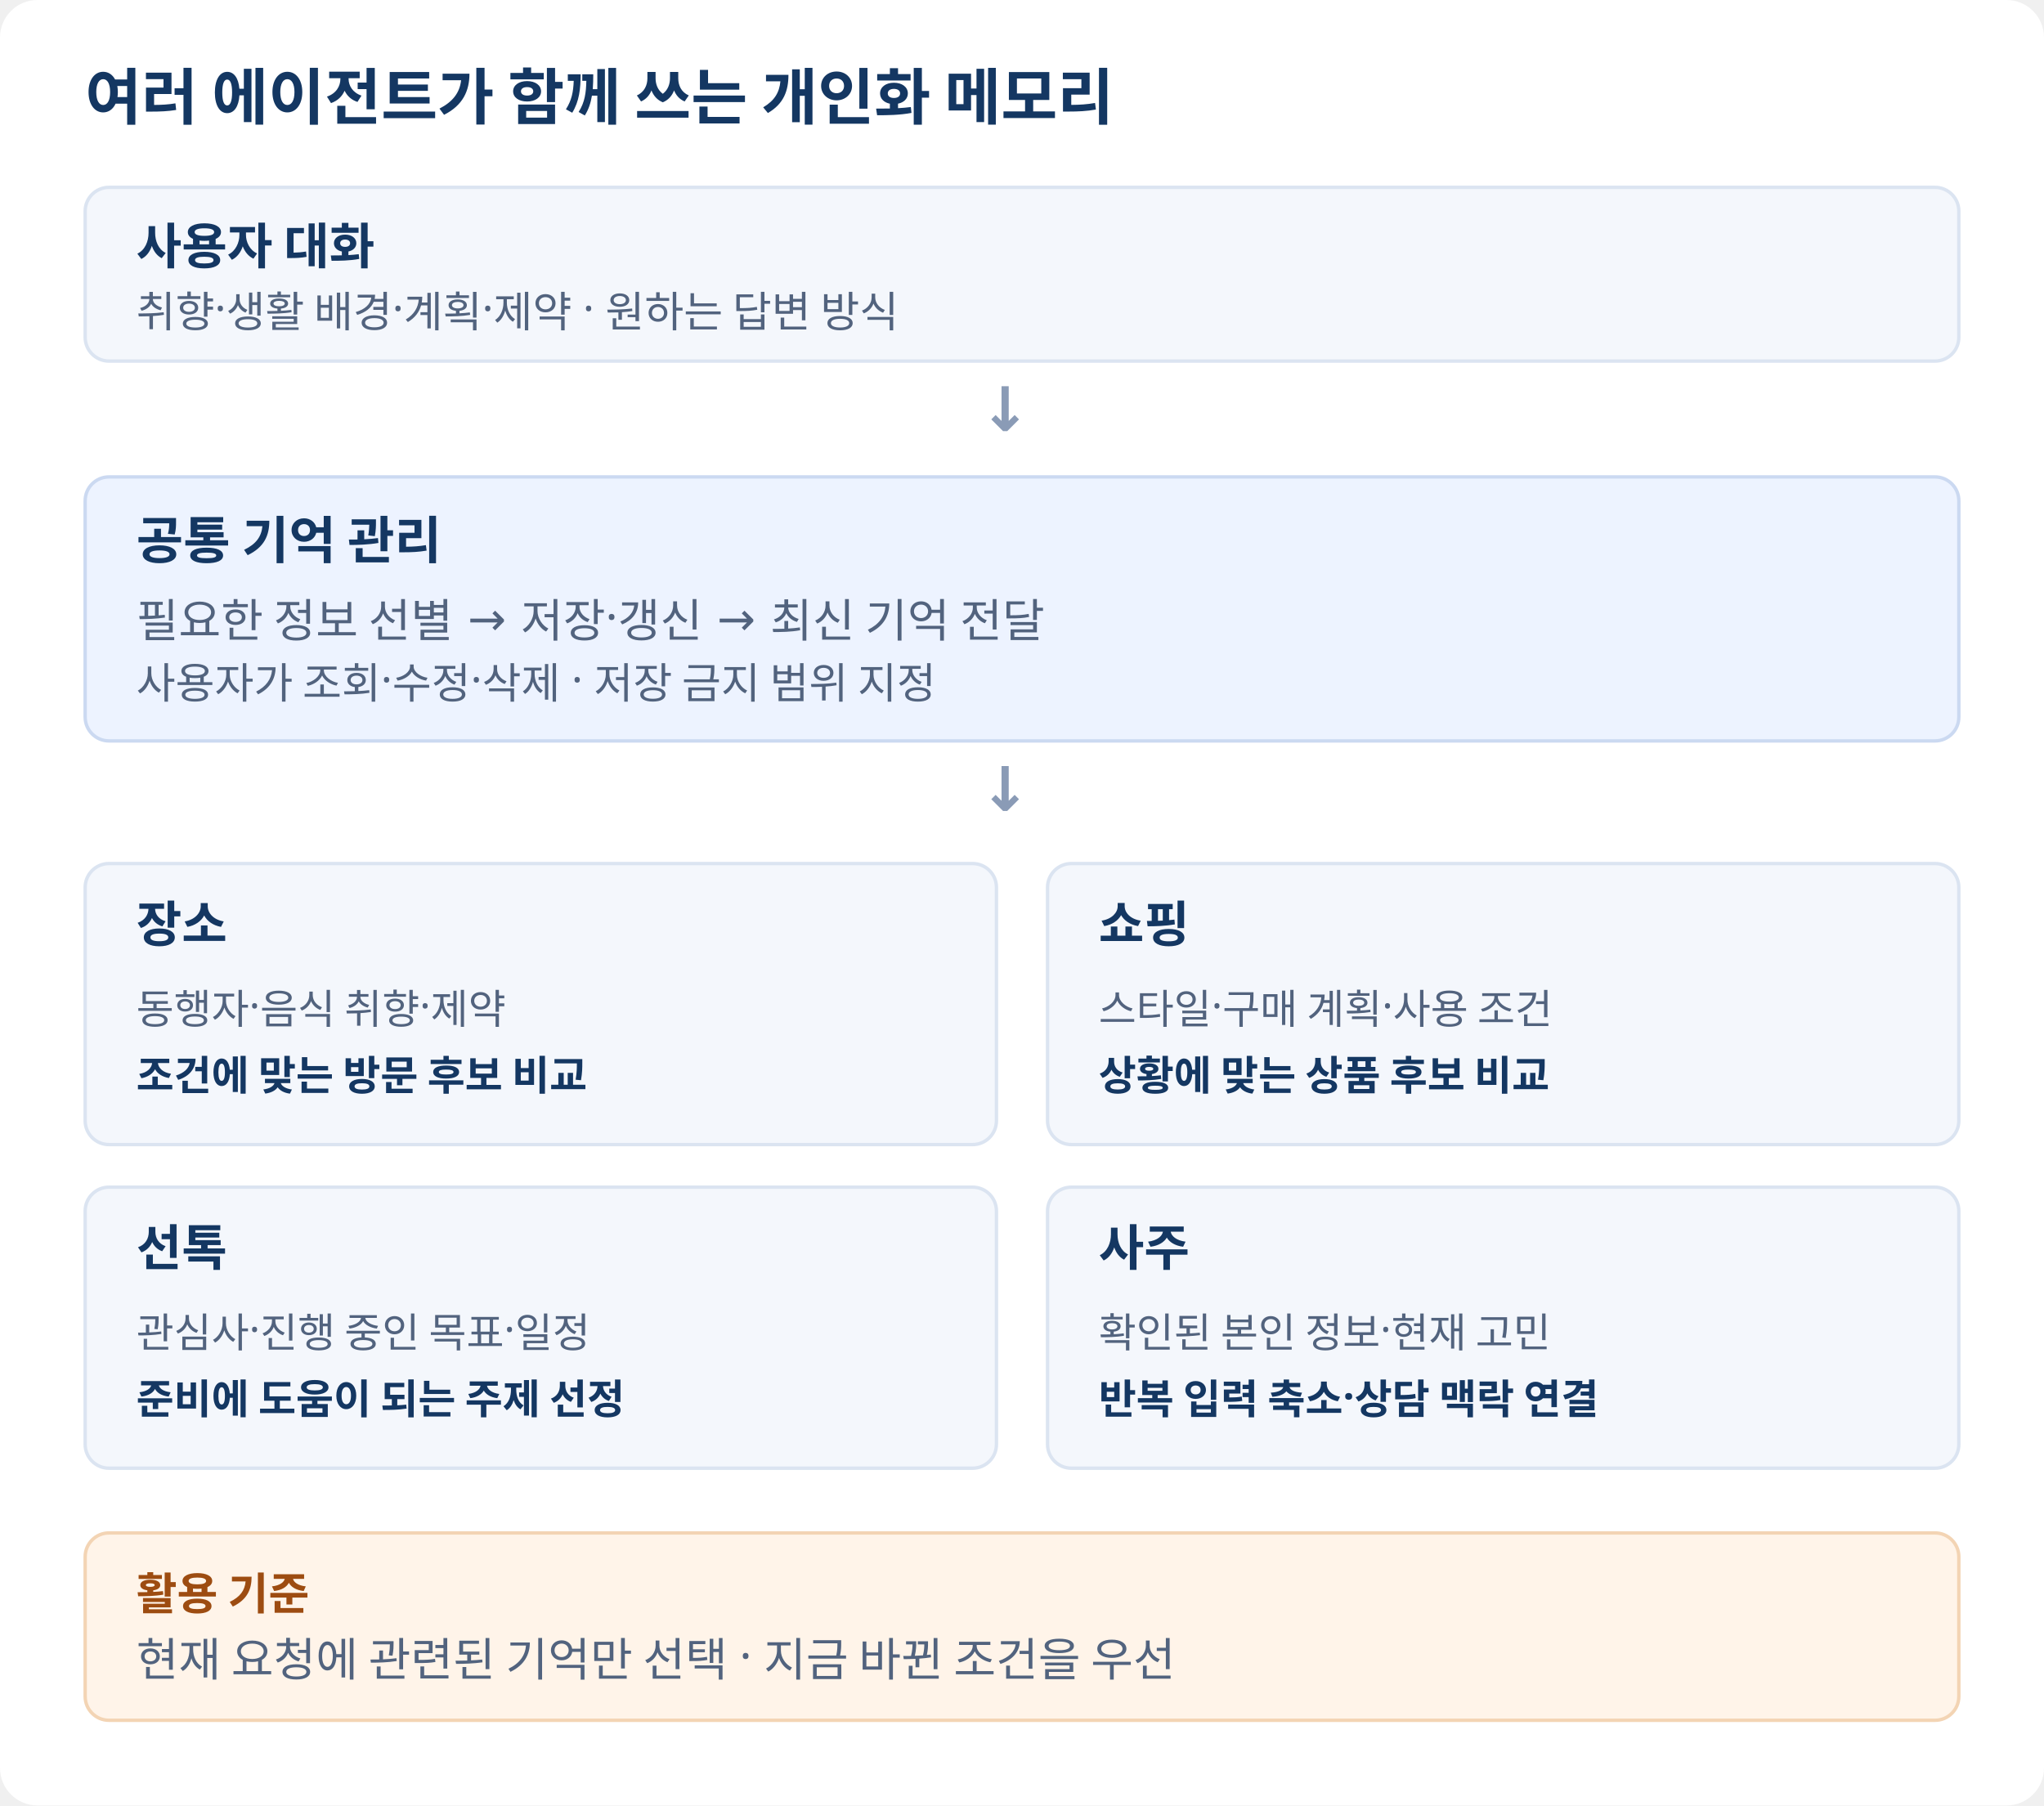
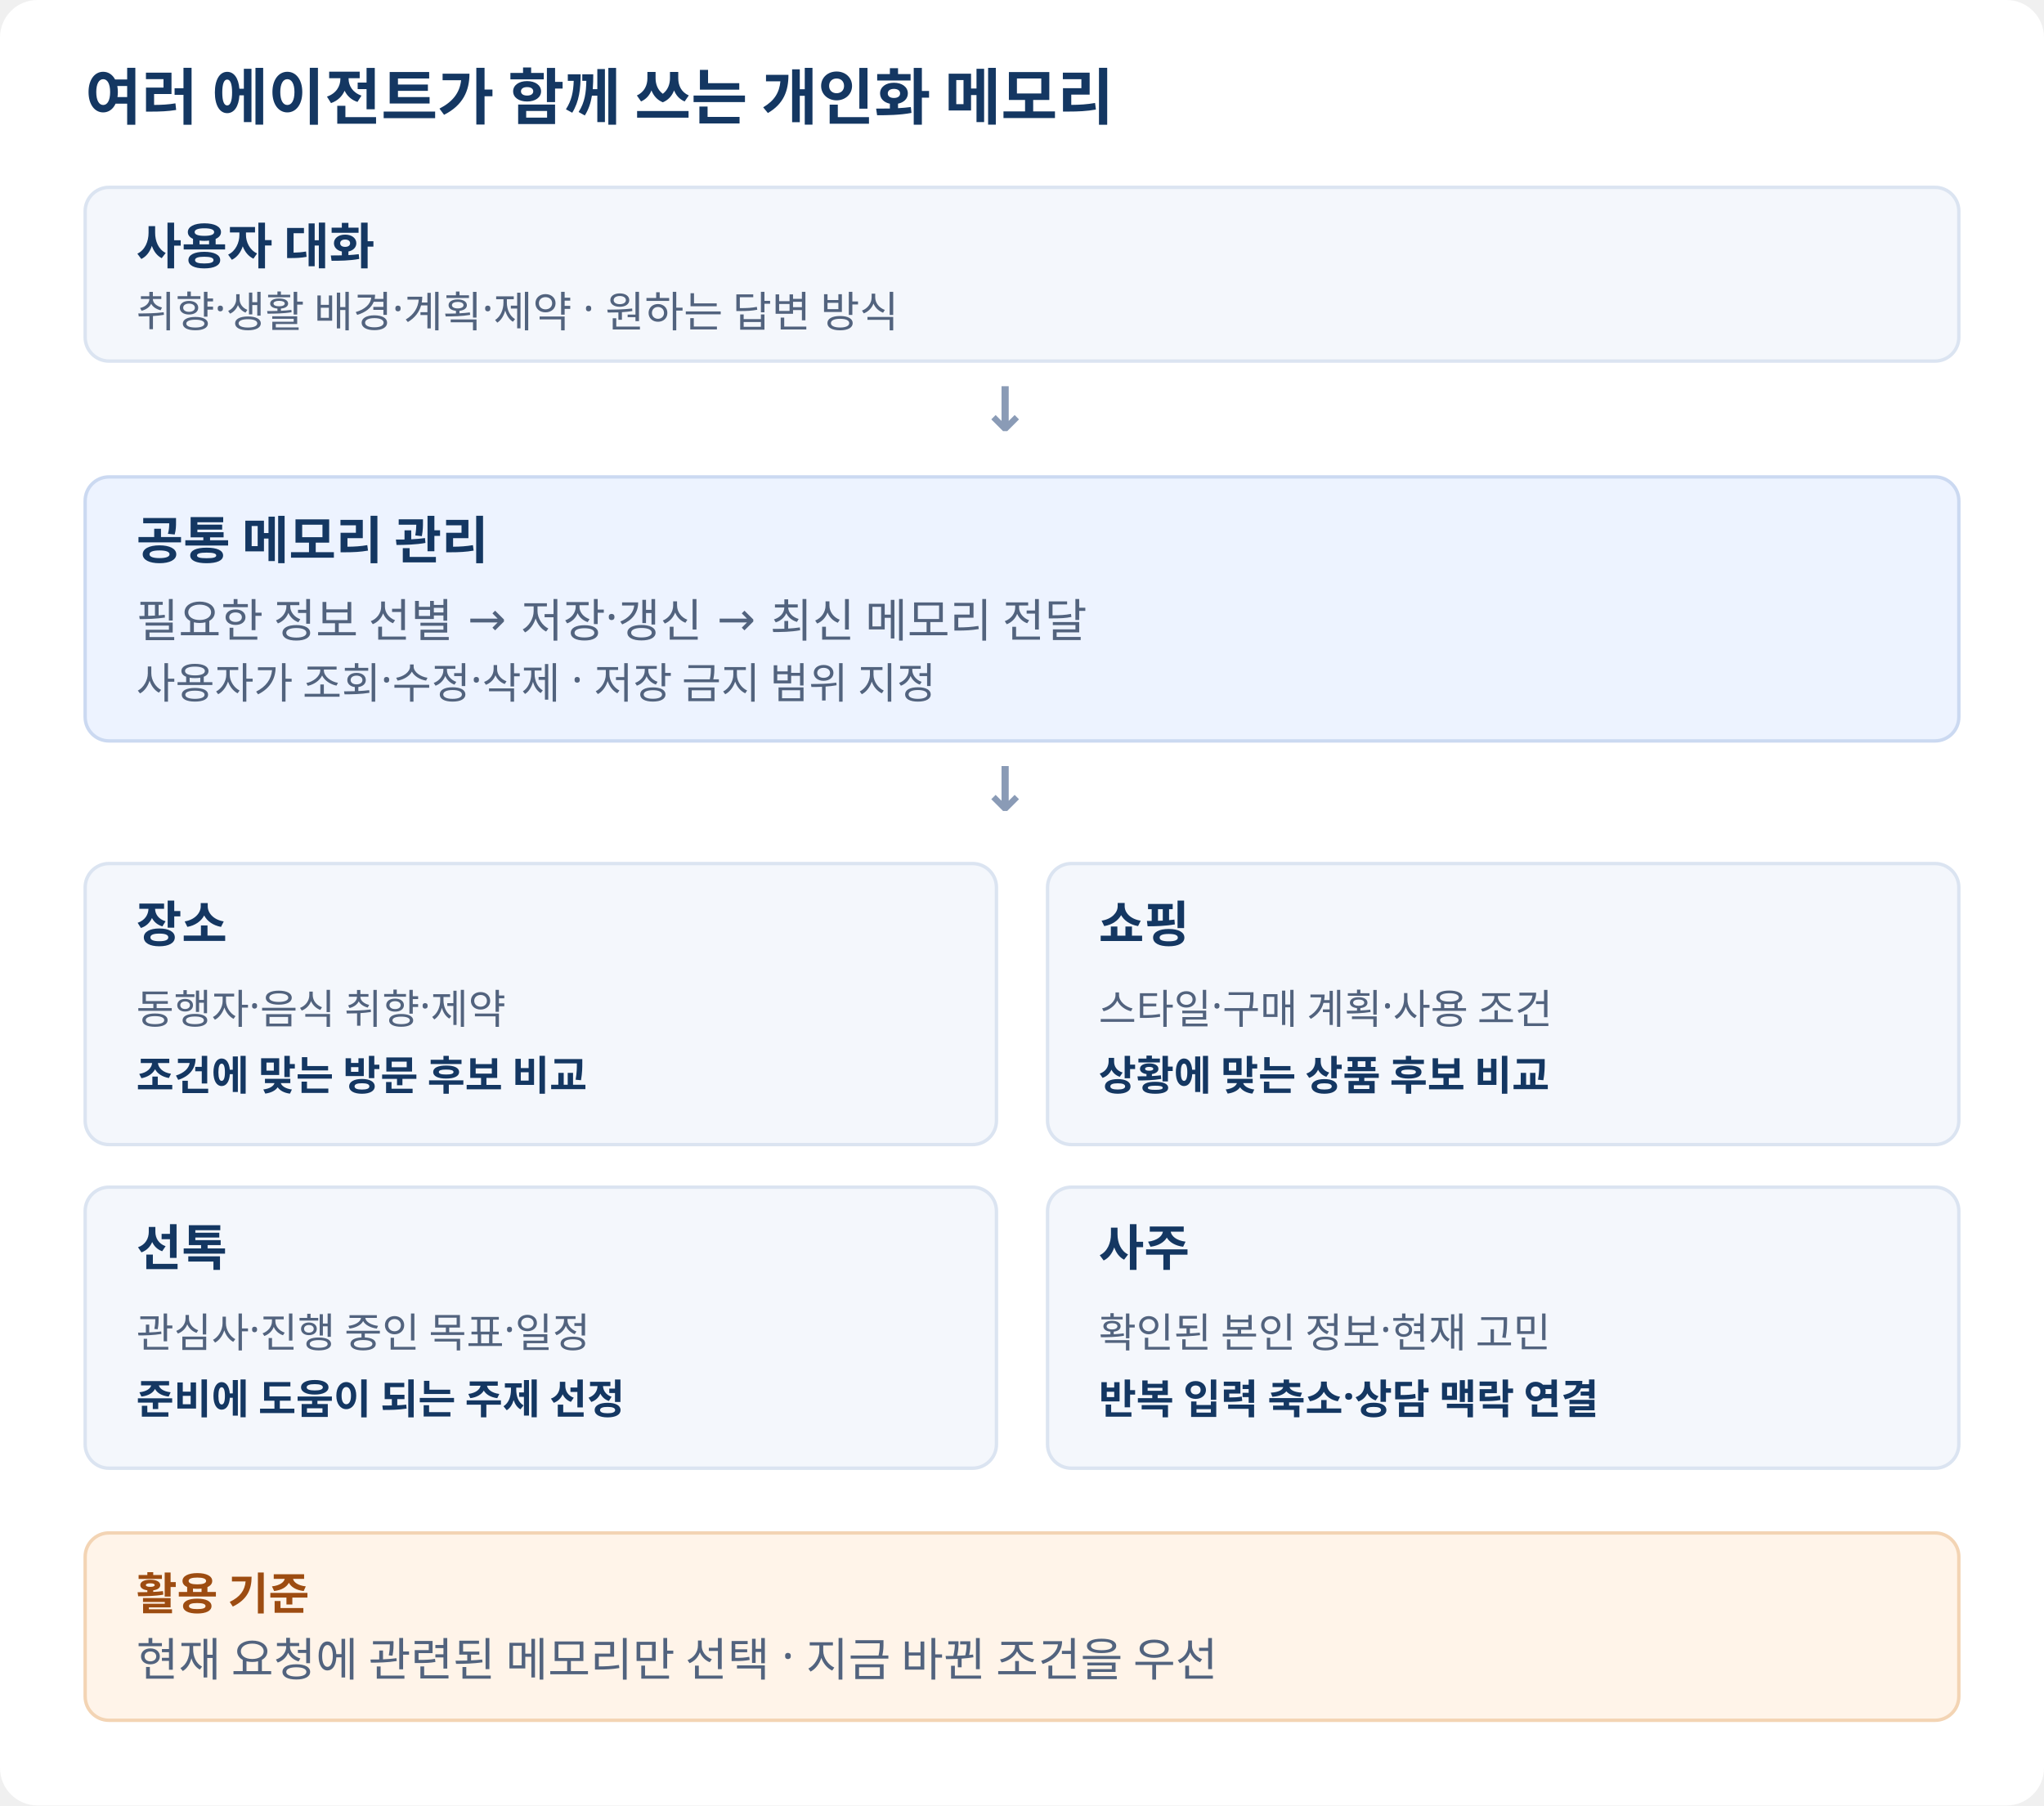
<svg xmlns="http://www.w3.org/2000/svg" width="1200" height="1060" viewBox="0 0 1200 1060">
  <rect width="1200" height="1060" rx="22" fill="white" />
  <g font-family="Pretendard,Apple SD Gothic Neo,Noto Sans KR,sans-serif">
    <text x="50" y="70" font-size="36" font-weight="750" fill="#143762">여러 에이전트가 함께 쓰는 개인화 메모리</text>
    <rect x="50" y="110" width="1100" height="102" rx="14" fill="#f4f7fc" stroke="#dbe4f1" stroke-width="2" />
    <text x="80" y="155" font-size="29" font-weight="700" fill="#143762">사용자 대화</text>
    <text x="80" y="192" font-size="25" font-weight="400" fill="#52637e">취향·생활 배경·계획·제약 · 원하는 답변 방식</text>
    <text x="575" y="253" font-size="36" font-weight="600" fill="#8a9bb6">↓</text>
    <rect x="50" y="280" width="1100" height="155" rx="14" fill="#edf3ff" stroke="#cbd9f1" stroke-width="2" />
-     <text x="80" y="328" font-size="30" font-weight="700" fill="#143762">공통 기억 관리</text>
-     <text x="80" y="374" font-size="27" font-weight="400" fill="#52637e">필요한 정보 선별 → 저장·갱신 → 최신 기억 전달</text>
+     <text x="80" y="328" font-size="30" font-weight="700" fill="#143762">공통 메모리 관리</text>
+     <text x="80" y="374" font-size="27" font-weight="400" fill="#52637e">필요한 정보 선별 → 저장·갱신 → 최신 메모리 전달</text>
    <text x="80" y="410" font-size="25" font-weight="400" fill="#52637e">사용자가 조회·수정·삭제 · 저장 금지 범위 지정</text>
    <text x="575" y="476" font-size="36" font-weight="600" fill="#8a9bb6">↓</text>
    <rect x="50" y="507" width="535" height="165" rx="14" fill="#f4f7fc" stroke="#dbe4f1" stroke-width="2" />
    <text x="80" y="553" font-size="29" font-weight="700" fill="#143762">장소</text>
    <text x="80" y="601" font-size="24" font-weight="400" fill="#52637e">동행자·음식 취향·제약</text>
    <text x="80" y="640" font-size="24" font-weight="600" fill="#143762">조건에 맞는 방문 후보 비교</text>
    <rect x="615" y="507" width="535" height="165" rx="14" fill="#f4f7fc" stroke="#dbe4f1" stroke-width="2" />
    <text x="645" y="553" font-size="29" font-weight="700" fill="#143762">쇼핑</text>
    <text x="645" y="601" font-size="24" font-weight="400" fill="#52637e">스타일·구매 계획·사용 조건</text>
    <text x="645" y="640" font-size="24" font-weight="600" fill="#143762">상황에 맞는 상품 후보 비교</text>
    <rect x="50" y="697" width="535" height="165" rx="14" fill="#f4f7fc" stroke="#dbe4f1" stroke-width="2" />
    <text x="80" y="743" font-size="29" font-weight="700" fill="#143762">선톡</text>
    <text x="80" y="791" font-size="24" font-weight="400" fill="#52637e">관심사·진행 중인 목표·일정</text>
    <text x="80" y="830" font-size="24" font-weight="600" fill="#143762">준비에 도움이 되는 주제 선정</text>
    <rect x="615" y="697" width="535" height="165" rx="14" fill="#f4f7fc" stroke="#dbe4f1" stroke-width="2" />
    <text x="645" y="743" font-size="29" font-weight="700" fill="#143762">사주</text>
    <text x="645" y="791" font-size="24" font-weight="400" fill="#52637e">확인된 본인 정보·현재 고민</text>
    <text x="645" y="830" font-size="24" font-weight="600" fill="#143762">반복 입력 축소·상담 맥락 연결</text>
    <rect x="50" y="900" width="1100" height="110" rx="14" fill="#fff4e9" stroke="#f3d4b4" stroke-width="2" />
    <text x="80" y="945" font-size="26" font-weight="700" fill="#9d4c11">활용 기준</text>
-     <text x="80" y="984" font-size="27" font-weight="400" fill="#52637e">현재 요청에 관련된 기억만 선택 · 지금 바뀐 조건을 우선</text>
+     <text x="80" y="984" font-size="27" font-weight="400" fill="#52637e">현재 요청에 관련된 메모리만 선택 · 지금 바뀐 조건을 우선</text>
  </g>
</svg>
